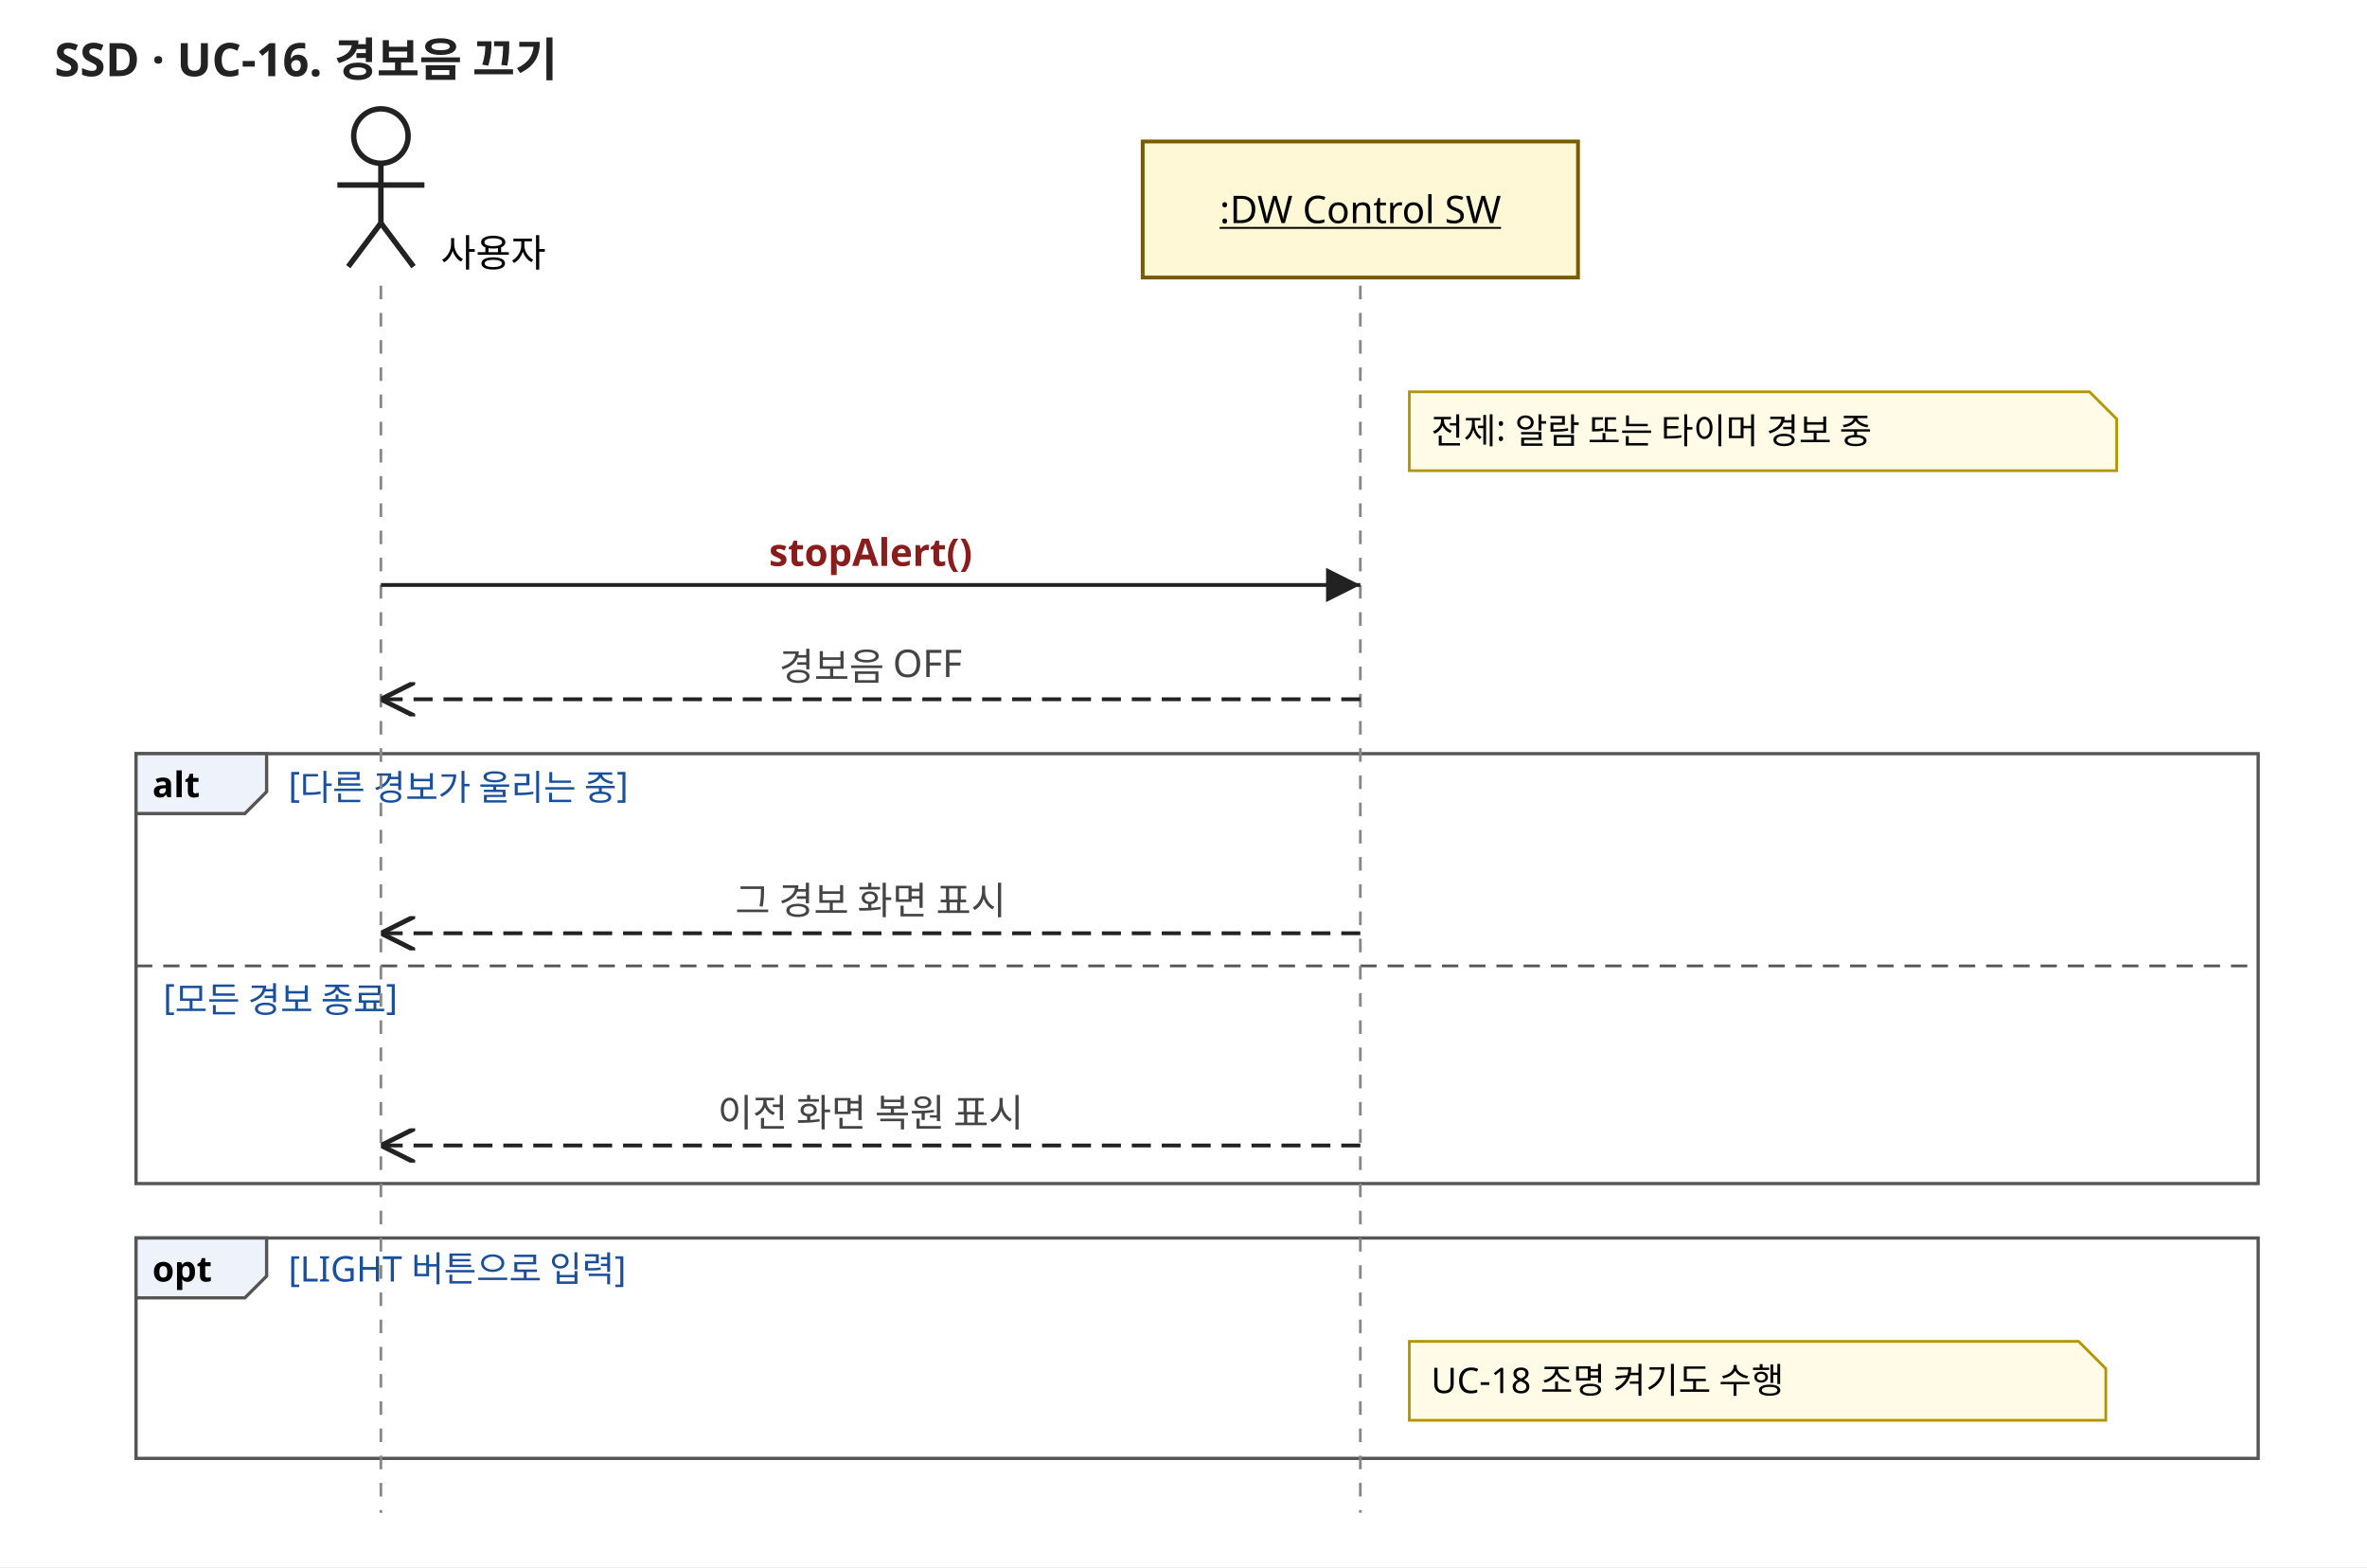
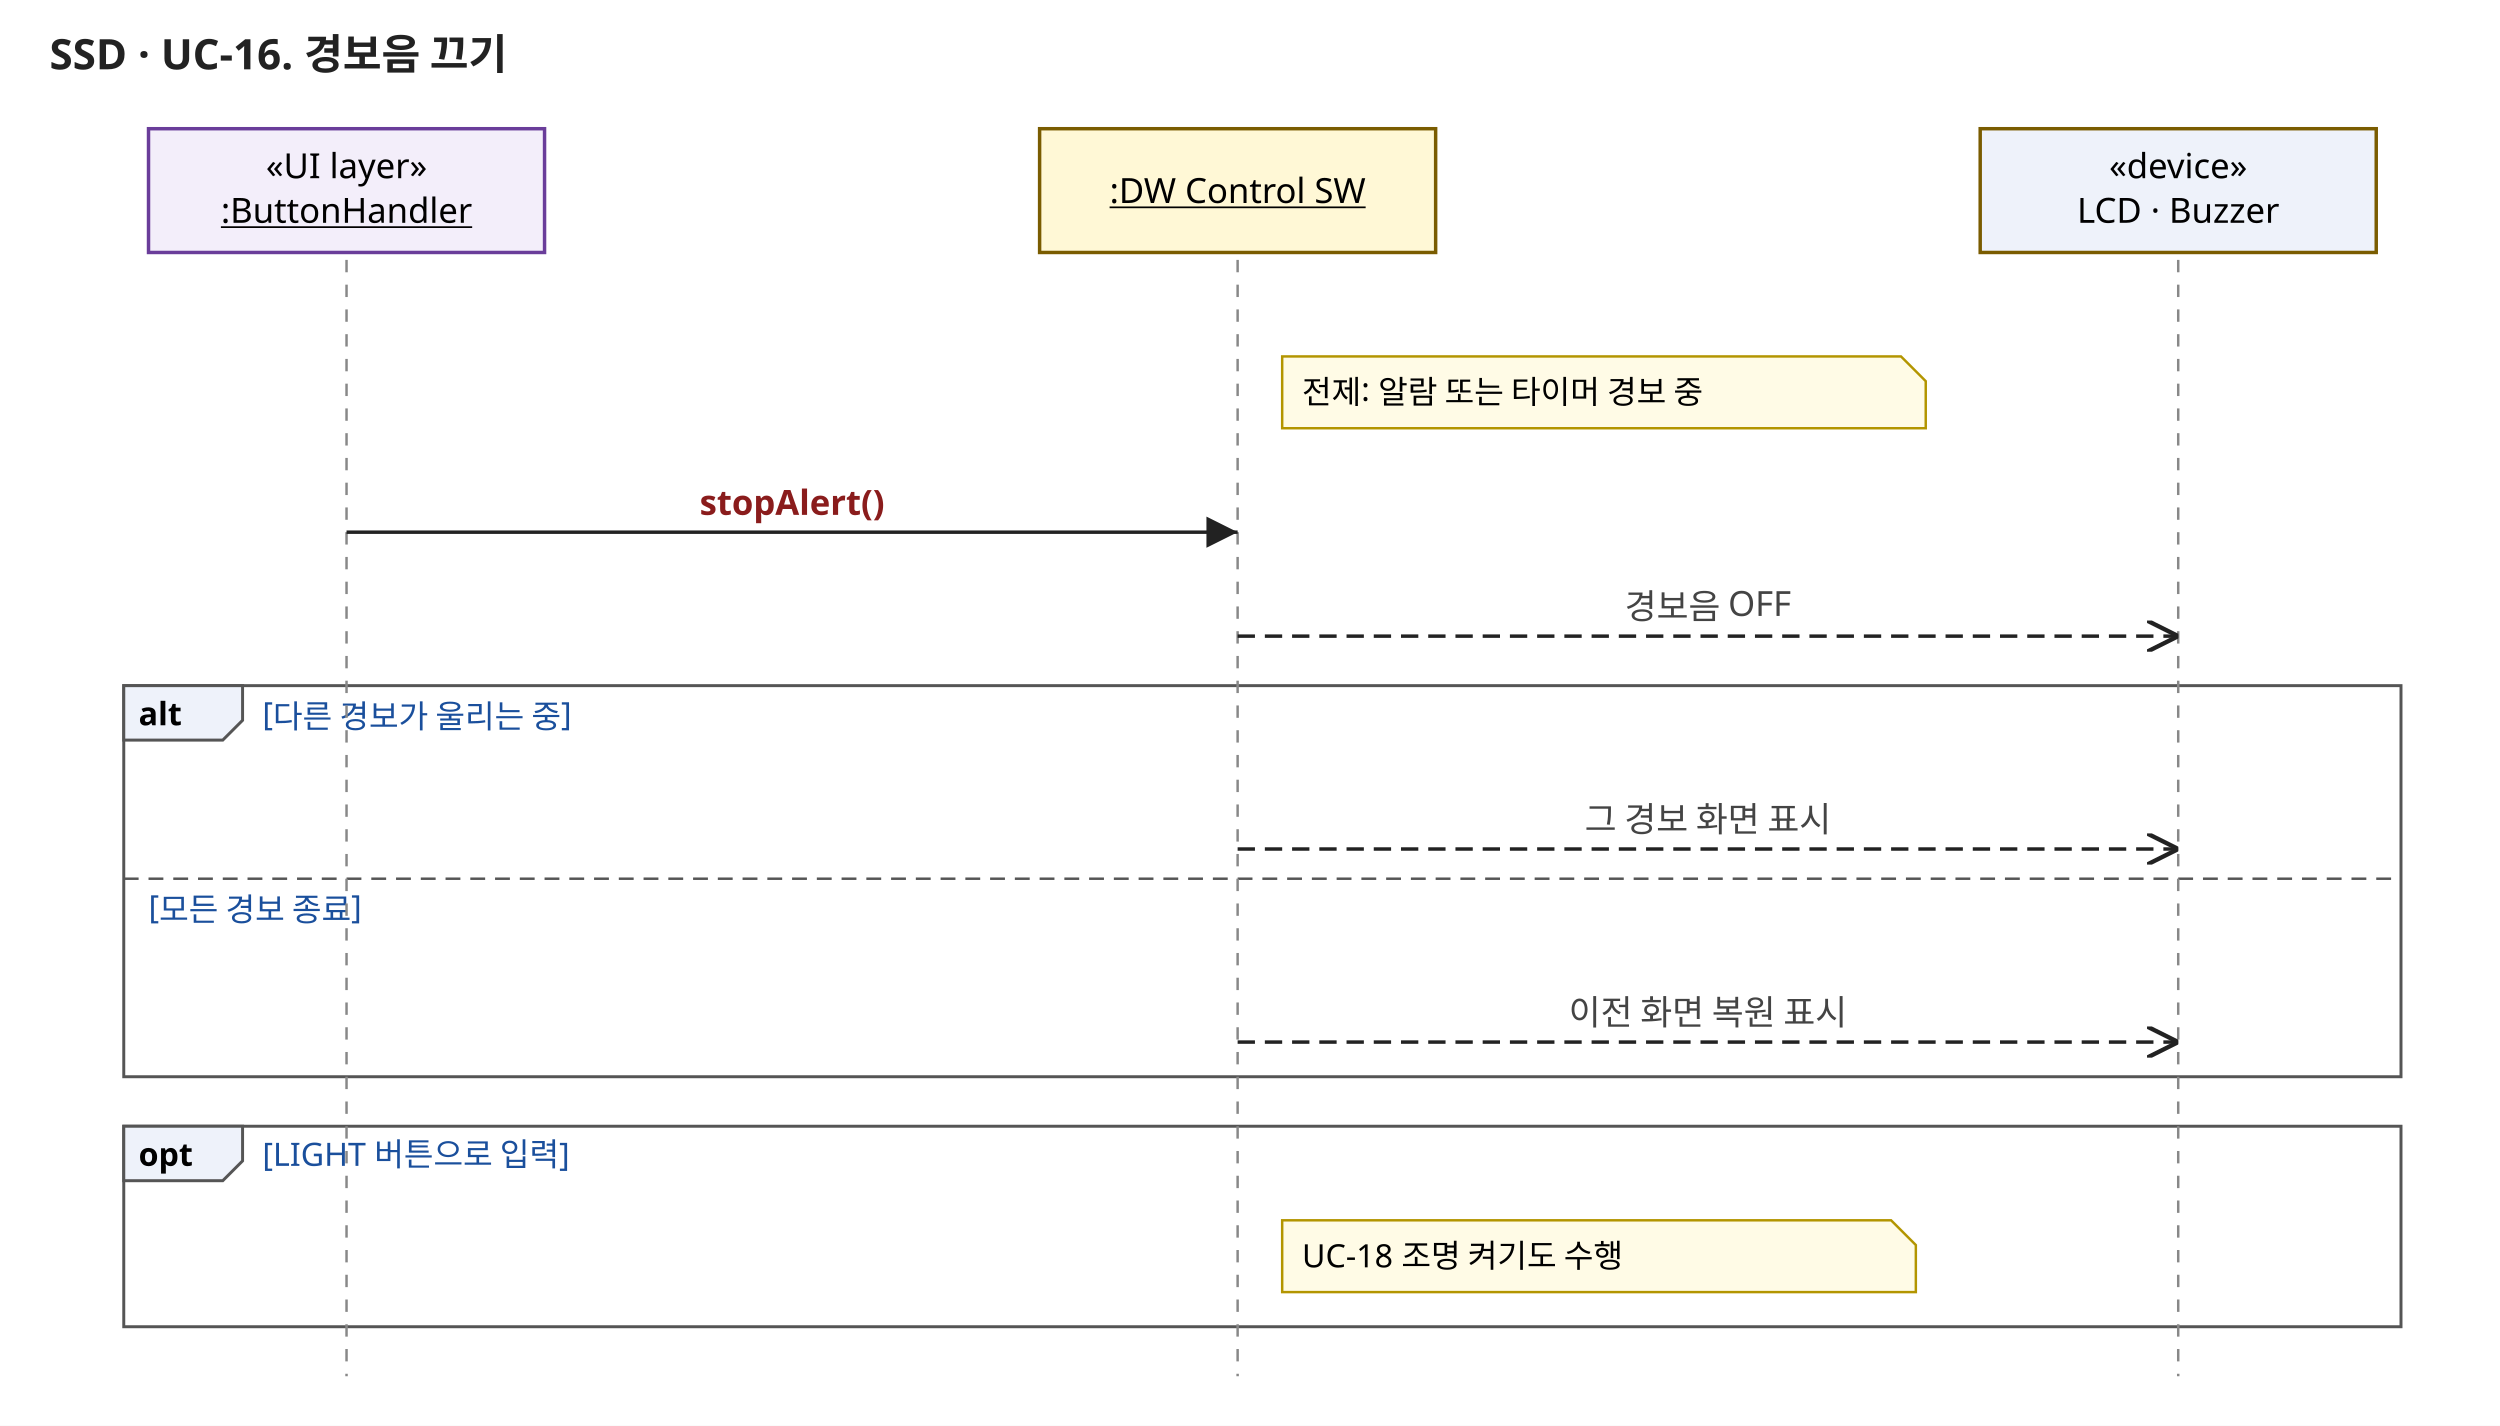
- <svg xmlns="http://www.w3.org/2000/svg" width="870" height="576" viewBox="0 0 870 576" font-family="Malgun Gothic, Apple SD Gothic Neo, Noto Sans KR, WenQuanYi Zen Hei, sans-serif">
+ <svg xmlns="http://www.w3.org/2000/svg" width="1010" height="576" viewBox="0 0 1010 576" font-family="Malgun Gothic, Apple SD Gothic Neo, Noto Sans KR, WenQuanYi Zen Hei, sans-serif">
  <defs>
    <marker id="fill" viewBox="0 0 10 10" refX="10" refY="5" markerWidth="9" markerHeight="9" orient="auto">
      <path d="M0,0 L10,5 L0,10 z" fill="#222" />
    </marker>
    <marker id="open" viewBox="0 0 10 10" refX="10" refY="5" markerWidth="9" markerHeight="9" orient="auto">
      <path d="M0,0 L10,5 L0,10" fill="none" stroke="#222" stroke-width="1.4" />
    </marker>
  </defs>
-   <rect width="870" height="576" fill="#fff" />
+   <rect width="1010" height="576" fill="#fff" />
  <text x="20" y="28" font-size="17" font-weight="bold" fill="#222">SSD · UC-16. 경보음 끄기</text>
-   <rect x="50" y="277" width="780" height="158" fill="none" stroke="#555" stroke-width="1.2" />
+   <rect x="50" y="277" width="920" height="158" fill="none" stroke="#555" stroke-width="1.2" />
  <path d="M50,277 h48 v14 l-8,8 h-40 z" fill="#eef2fa" stroke="#555" stroke-width="1.2" />
  <text x="56" y="293" font-size="13" font-weight="bold">alt</text>
  <text x="106" y="293" font-size="13" fill="#1a4f9c">[다른 경보가 울리는 중]</text>
-   <line x1="50" y1="355" x2="830" y2="355" stroke="#555" stroke-dasharray="6 4" />
+   <line x1="50" y1="355" x2="970" y2="355" stroke="#555" stroke-dasharray="6 4" />
  <text x="60" y="371" font-size="13" fill="#1a4f9c">[모든 경보 종료]</text>
-   <rect x="50" y="455" width="780" height="81" fill="none" stroke="#555" stroke-width="1.2" />
+   <rect x="50" y="455" width="920" height="81" fill="none" stroke="#555" stroke-width="1.2" />
  <path d="M50,455 h48 v14 l-8,8 h-40 z" fill="#eef2fa" stroke="#555" stroke-width="1.2" />
  <text x="56" y="471" font-size="13" font-weight="bold">opt</text>
  <text x="106" y="471" font-size="13" fill="#1a4f9c">[LIGHT 버튼으로 입력]</text>
  <line x1="140" y1="105" x2="140" y2="556" stroke="#888" stroke-dasharray="5 5" />
-   <g stroke="#222" stroke-width="2" fill="none">
-     <circle cx="140" cy="50" r="10" />
-     <line x1="140" y1="60" x2="140" y2="82" />
-     <line x1="124" y1="68" x2="156" y2="68" />
-     <line x1="140" y1="82" x2="128" y2="98" />
-     <line x1="140" y1="82" x2="152" y2="98" />
-   </g>
-   <text x="162" y="98" font-size="14">사용자</text>
+   <rect x="60" y="52" width="160" height="50" fill="#f3eefa" stroke="#6a3d9a" stroke-width="1.4" />
+   <text x="140" y="72" text-anchor="middle" font-size="14">«UI layer»</text>
+   <text x="140" y="90" text-anchor="middle" font-size="14" text-decoration="underline">:ButtonHandler</text>
  <line x1="500" y1="105" x2="500" y2="556" stroke="#888" stroke-dasharray="5 5" />
  <rect x="420" y="52" width="160" height="50" fill="#fff8d6" stroke="#7a5c00" stroke-width="1.4" />
  <text x="500" y="82" text-anchor="middle" font-size="14" text-decoration="underline">:DW Control SW</text>
+   <line x1="880" y1="105" x2="880" y2="556" stroke="#888" stroke-dasharray="5 5" />
+   <rect x="800" y="52" width="160" height="50" fill="#eef2fa" stroke="#7a5c00" stroke-width="1.4" />
+   <text x="880" y="72" text-anchor="middle" font-size="14">«device»</text>
+   <text x="880" y="90" text-anchor="middle" font-size="14">LCD · Buzzer</text>
  <path d="M518,144 h250 l10,10 v19 h-260 z" fill="#fffbe6" stroke="#b39500" />
  <text x="526" y="163" font-size="13">전제: 알람 또는 타이머 경보 중</text>
  <line x1="140" y1="215" x2="500" y2="215" stroke="#222" stroke-width="1.4" marker-end="url(#fill)" />
  <text x="320.0" y="208" text-anchor="middle" font-size="14" font-weight="bold" fill="#8a1c1c">stopAlert()</text>
-   <line x1="500" y1="257" x2="140" y2="257" stroke="#222" stroke-width="1.4" stroke-dasharray="7 4" marker-end="url(#open)" />
-   <text x="320.0" y="250" text-anchor="middle" font-size="14" font-weight="normal" fill="#444">경보음 OFF</text>
-   <line x1="500" y1="343" x2="140" y2="343" stroke="#222" stroke-width="1.4" stroke-dasharray="7 4" marker-end="url(#open)" />
-   <text x="320.0" y="336" text-anchor="middle" font-size="14" font-weight="normal" fill="#444">그 경보 화면 표시</text>
-   <line x1="500" y1="421" x2="140" y2="421" stroke="#222" stroke-width="1.4" stroke-dasharray="7 4" marker-end="url(#open)" />
-   <text x="320.0" y="414" text-anchor="middle" font-size="14" font-weight="normal" fill="#444">이전 화면 복원 표시</text>
+   <line x1="500" y1="257" x2="880" y2="257" stroke="#222" stroke-width="1.4" stroke-dasharray="7 4" marker-end="url(#open)" />
+   <text x="690.0" y="250" text-anchor="middle" font-size="14" font-weight="normal" fill="#444">경보음 OFF</text>
+   <line x1="500" y1="343" x2="880" y2="343" stroke="#222" stroke-width="1.4" stroke-dasharray="7 4" marker-end="url(#open)" />
+   <text x="690.0" y="336" text-anchor="middle" font-size="14" font-weight="normal" fill="#444">그 경보 화면 표시</text>
+   <line x1="500" y1="421" x2="880" y2="421" stroke="#222" stroke-width="1.4" stroke-dasharray="7 4" marker-end="url(#open)" />
+   <text x="690.0" y="414" text-anchor="middle" font-size="14" font-weight="normal" fill="#444">이전 화면 복원 표시</text>
  <path d="M518,493 h246 l10,10 v19 h-256 z" fill="#fffbe6" stroke="#b39500" />
  <text x="526" y="512" font-size="13">UC-18 조명 켜기도 수행</text>
</svg>
